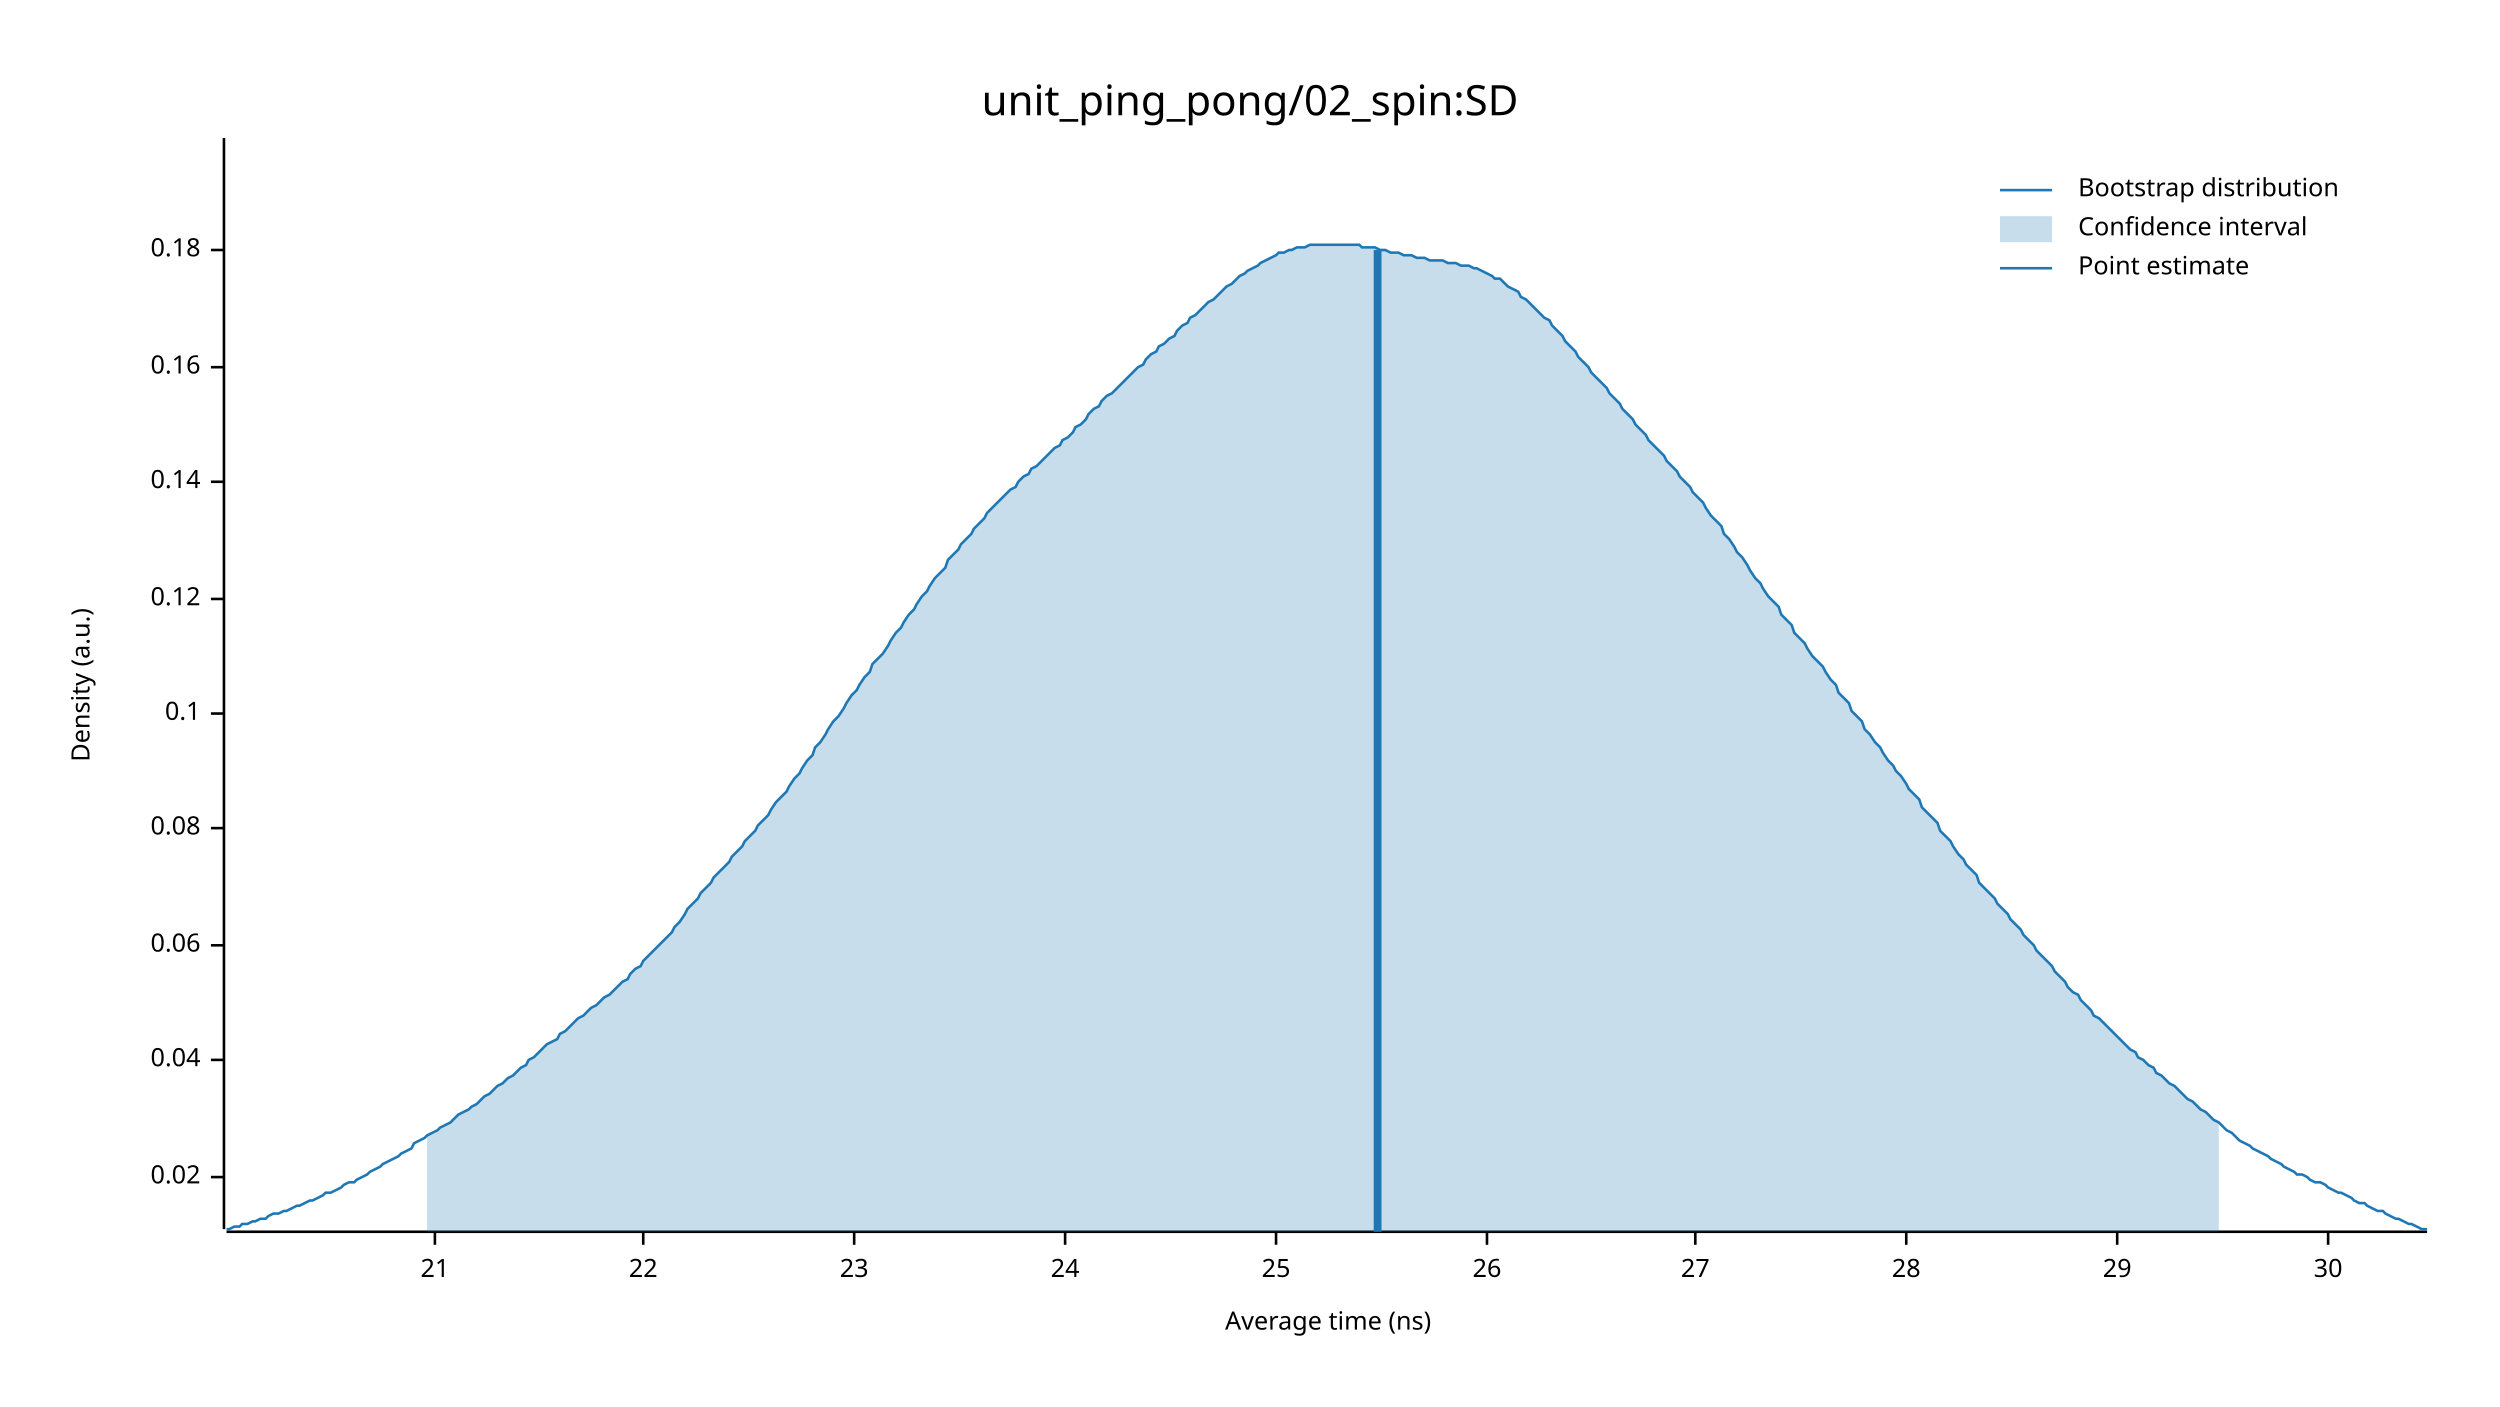
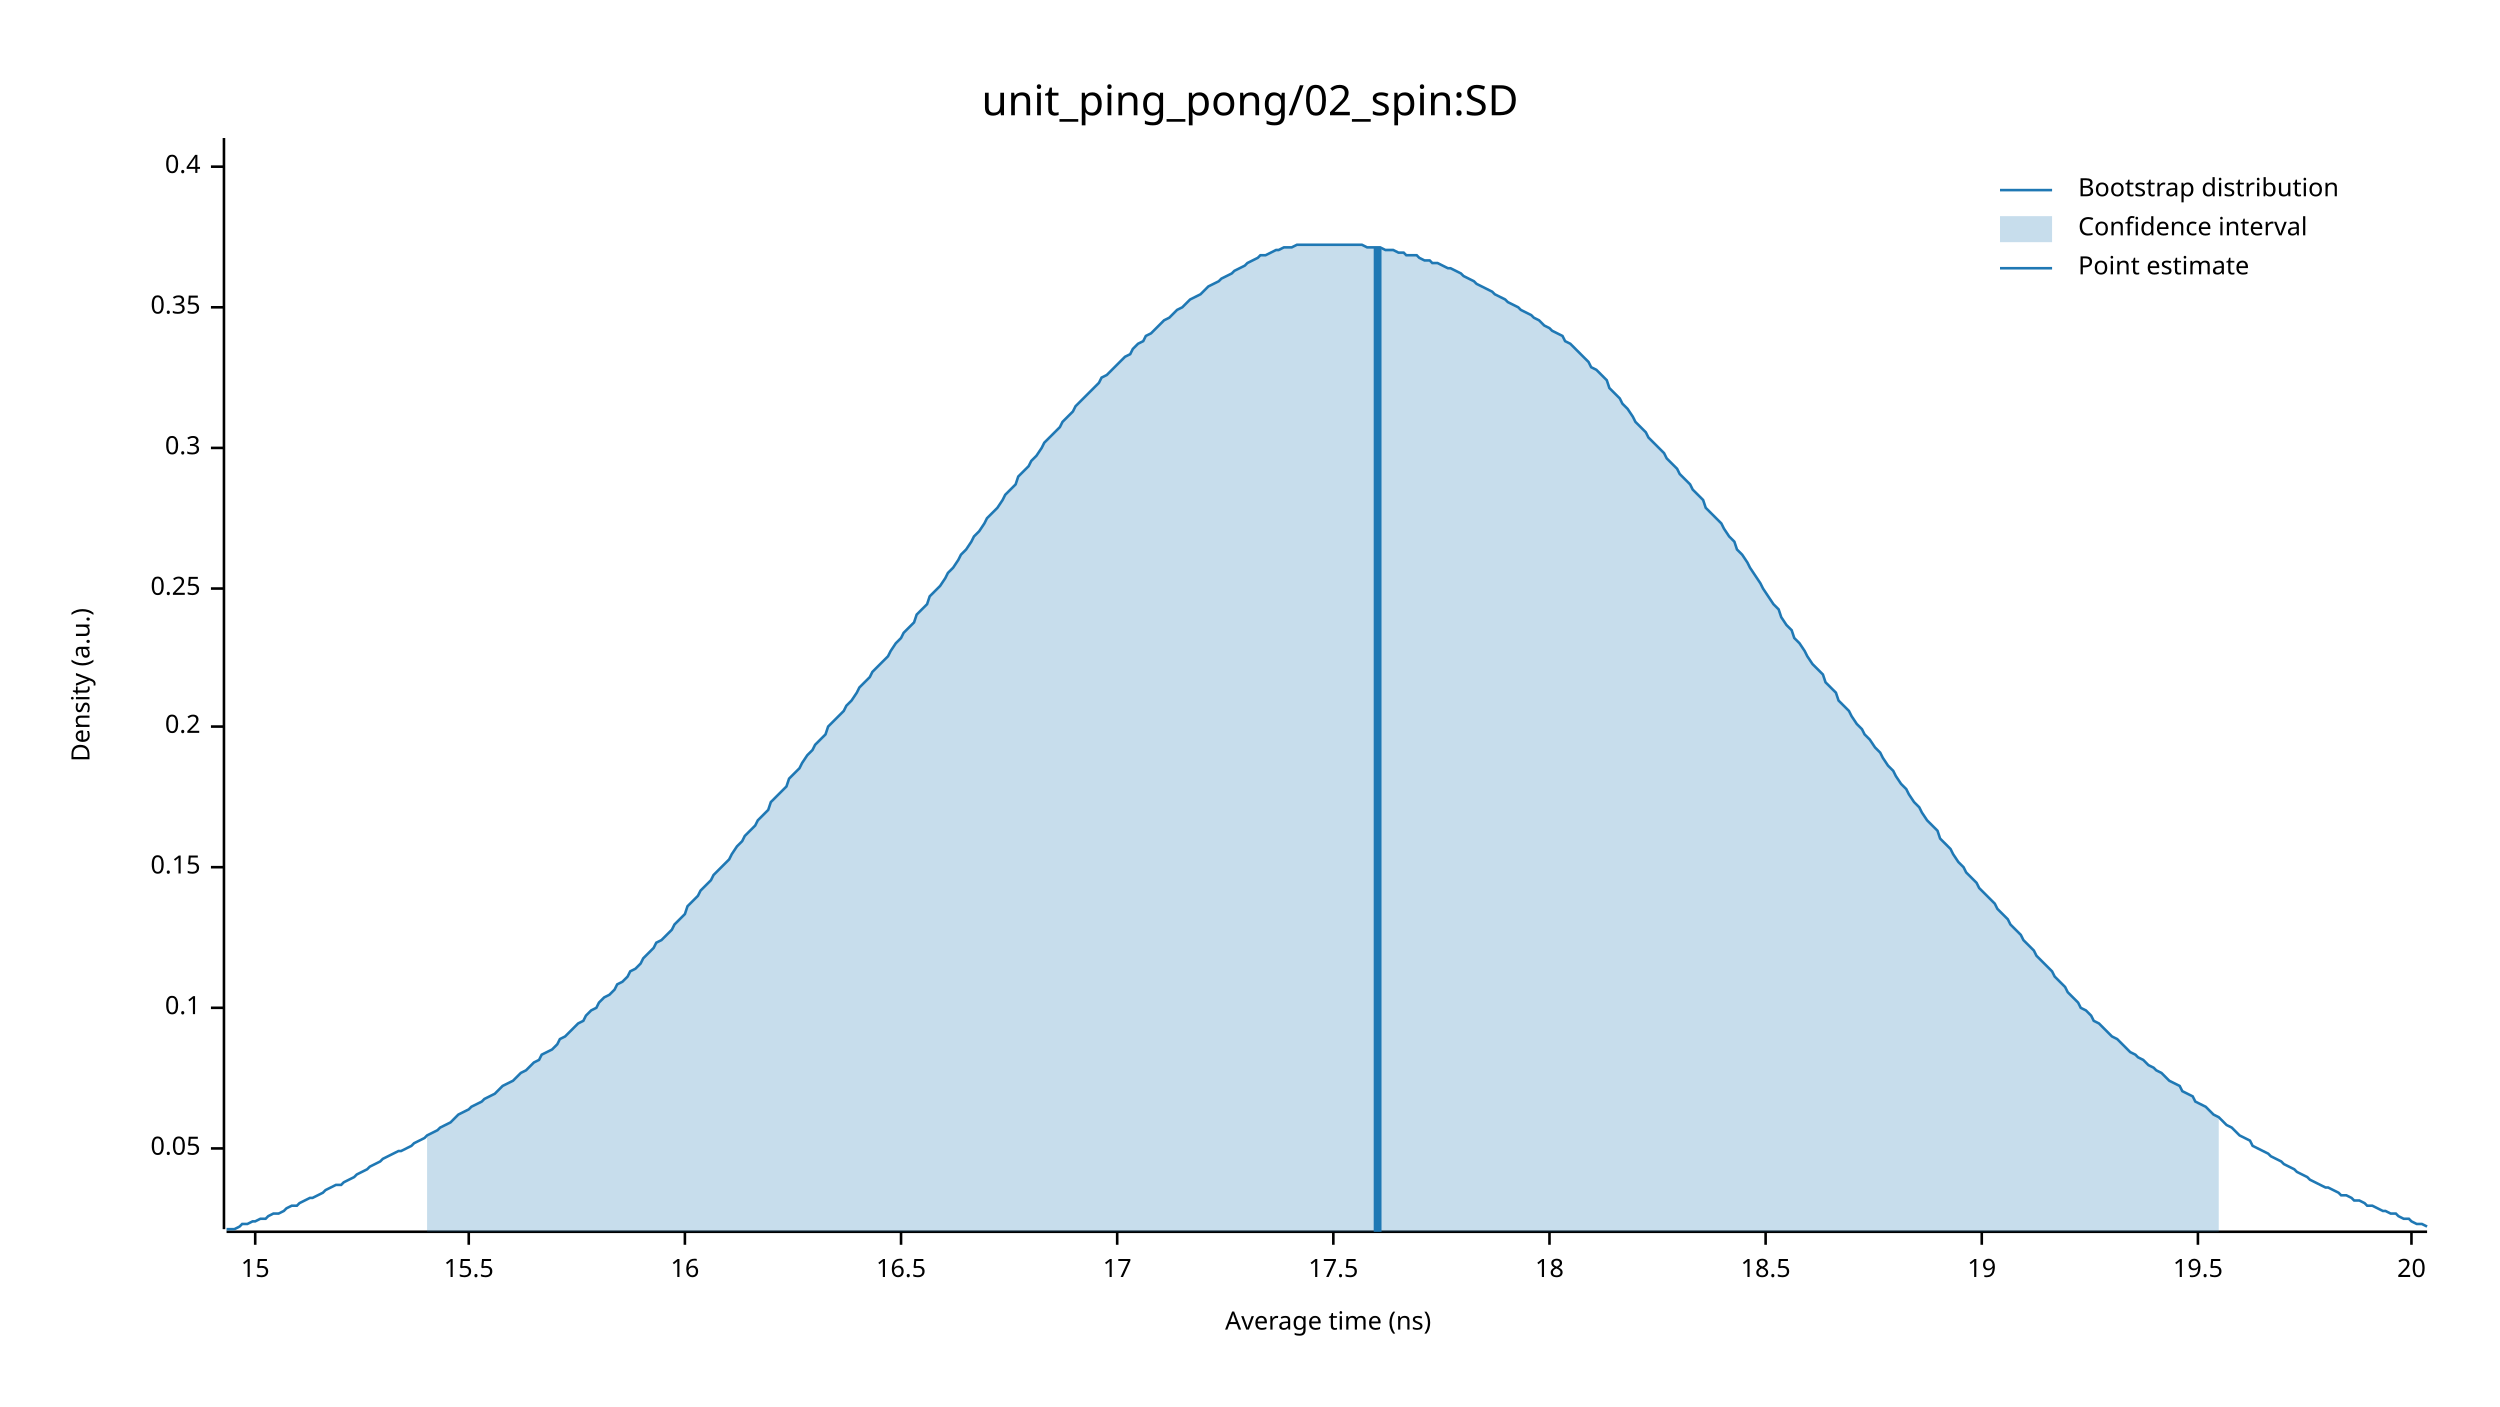
<svg xmlns="http://www.w3.org/2000/svg" width="960" height="540" viewBox="0 0 960 540">
  <text x="480" y="32" dy="0.76em" text-anchor="middle" font-family="sans-serif" font-size="16.129" opacity="1" fill="#000000">
unit_ping_pong/02_spin:SD
</text>
  <text x="27" y="263" dy="0.76em" text-anchor="middle" font-family="sans-serif" font-size="9.677" opacity="1" fill="#000000" transform="rotate(270, 27, 263)">
Density (a.u.)
</text>
  <text x="510" y="513" dy="-0.5ex" text-anchor="middle" font-family="sans-serif" font-size="9.677" opacity="1" fill="#000000">
Average time (ns)
</text>
  <polyline fill="none" opacity="1" stroke="#000000" stroke-width="1" points="86,53 86,472 " />
-   <text x="77" y="452" dy="0.5ex" text-anchor="end" font-family="sans-serif" font-size="9.677" opacity="1" fill="#000000">
- 0.02
+   <text x="77" y="441" dy="0.5ex" text-anchor="end" font-family="sans-serif" font-size="9.677" opacity="1" fill="#000000">
+ 0.05
</text>
-   <polyline fill="none" opacity="1" stroke="#000000" stroke-width="1" points="81,452 86,452 " />
-   <text x="77" y="407" dy="0.5ex" text-anchor="end" font-family="sans-serif" font-size="9.677" opacity="1" fill="#000000">
- 0.04
- </text>
-   <polyline fill="none" opacity="1" stroke="#000000" stroke-width="1" points="81,407 86,407 " />
-   <text x="77" y="363" dy="0.5ex" text-anchor="end" font-family="sans-serif" font-size="9.677" opacity="1" fill="#000000">
- 0.06
- </text>
-   <polyline fill="none" opacity="1" stroke="#000000" stroke-width="1" points="81,363 86,363 " />
-   <text x="77" y="318" dy="0.5ex" text-anchor="end" font-family="sans-serif" font-size="9.677" opacity="1" fill="#000000">
- 0.08
- </text>
-   <polyline fill="none" opacity="1" stroke="#000000" stroke-width="1" points="81,318 86,318 " />
-   <text x="77" y="274" dy="0.5ex" text-anchor="end" font-family="sans-serif" font-size="9.677" opacity="1" fill="#000000">
+   <polyline fill="none" opacity="1" stroke="#000000" stroke-width="1" points="81,441 86,441 " />
+   <text x="77" y="387" dy="0.5ex" text-anchor="end" font-family="sans-serif" font-size="9.677" opacity="1" fill="#000000">
0.1
</text>
-   <polyline fill="none" opacity="1" stroke="#000000" stroke-width="1" points="81,274 86,274 " />
-   <text x="77" y="230" dy="0.5ex" text-anchor="end" font-family="sans-serif" font-size="9.677" opacity="1" fill="#000000">
- 0.12
+   <polyline fill="none" opacity="1" stroke="#000000" stroke-width="1" points="81,387 86,387 " />
+   <text x="77" y="333" dy="0.5ex" text-anchor="end" font-family="sans-serif" font-size="9.677" opacity="1" fill="#000000">
+ 0.15
</text>
-   <polyline fill="none" opacity="1" stroke="#000000" stroke-width="1" points="81,230 86,230 " />
-   <text x="77" y="185" dy="0.5ex" text-anchor="end" font-family="sans-serif" font-size="9.677" opacity="1" fill="#000000">
- 0.14
+   <polyline fill="none" opacity="1" stroke="#000000" stroke-width="1" points="81,333 86,333 " />
+   <text x="77" y="279" dy="0.5ex" text-anchor="end" font-family="sans-serif" font-size="9.677" opacity="1" fill="#000000">
+ 0.2
</text>
-   <polyline fill="none" opacity="1" stroke="#000000" stroke-width="1" points="81,185 86,185 " />
-   <text x="77" y="141" dy="0.5ex" text-anchor="end" font-family="sans-serif" font-size="9.677" opacity="1" fill="#000000">
- 0.16
+   <polyline fill="none" opacity="1" stroke="#000000" stroke-width="1" points="81,279 86,279 " />
+   <text x="77" y="226" dy="0.5ex" text-anchor="end" font-family="sans-serif" font-size="9.677" opacity="1" fill="#000000">
+ 0.25
</text>
-   <polyline fill="none" opacity="1" stroke="#000000" stroke-width="1" points="81,141 86,141 " />
-   <text x="77" y="96" dy="0.5ex" text-anchor="end" font-family="sans-serif" font-size="9.677" opacity="1" fill="#000000">
- 0.18
+   <polyline fill="none" opacity="1" stroke="#000000" stroke-width="1" points="81,226 86,226 " />
+   <text x="77" y="172" dy="0.5ex" text-anchor="end" font-family="sans-serif" font-size="9.677" opacity="1" fill="#000000">
+ 0.3
</text>
-   <polyline fill="none" opacity="1" stroke="#000000" stroke-width="1" points="81,96 86,96 " />
+   <polyline fill="none" opacity="1" stroke="#000000" stroke-width="1" points="81,172 86,172 " />
+   <text x="77" y="118" dy="0.5ex" text-anchor="end" font-family="sans-serif" font-size="9.677" opacity="1" fill="#000000">
+ 0.35
+ </text>
+   <polyline fill="none" opacity="1" stroke="#000000" stroke-width="1" points="81,118 86,118 " />
+   <text x="77" y="64" dy="0.5ex" text-anchor="end" font-family="sans-serif" font-size="9.677" opacity="1" fill="#000000">
+ 0.4
+ </text>
+   <polyline fill="none" opacity="1" stroke="#000000" stroke-width="1" points="81,64 86,64 " />
  <polyline fill="none" opacity="1" stroke="#000000" stroke-width="1" points="87,473 932,473 " />
-   <text x="167" y="483" dy="0.76em" text-anchor="middle" font-family="sans-serif" font-size="9.677" opacity="1" fill="#000000">
- 21
+   <text x="98" y="483" dy="0.76em" text-anchor="middle" font-family="sans-serif" font-size="9.677" opacity="1" fill="#000000">
+ 15
</text>
-   <polyline fill="none" opacity="1" stroke="#000000" stroke-width="1" points="167,473 167,478 " />
-   <text x="247" y="483" dy="0.76em" text-anchor="middle" font-family="sans-serif" font-size="9.677" opacity="1" fill="#000000">
- 22
+   <polyline fill="none" opacity="1" stroke="#000000" stroke-width="1" points="98,473 98,478 " />
+   <text x="180" y="483" dy="0.76em" text-anchor="middle" font-family="sans-serif" font-size="9.677" opacity="1" fill="#000000">
+ 15.5
</text>
-   <polyline fill="none" opacity="1" stroke="#000000" stroke-width="1" points="247,473 247,478 " />
-   <text x="328" y="483" dy="0.76em" text-anchor="middle" font-family="sans-serif" font-size="9.677" opacity="1" fill="#000000">
- 23
+   <polyline fill="none" opacity="1" stroke="#000000" stroke-width="1" points="180,473 180,478 " />
+   <text x="263" y="483" dy="0.76em" text-anchor="middle" font-family="sans-serif" font-size="9.677" opacity="1" fill="#000000">
+ 16
</text>
-   <polyline fill="none" opacity="1" stroke="#000000" stroke-width="1" points="328,473 328,478 " />
-   <text x="409" y="483" dy="0.76em" text-anchor="middle" font-family="sans-serif" font-size="9.677" opacity="1" fill="#000000">
- 24
+   <polyline fill="none" opacity="1" stroke="#000000" stroke-width="1" points="263,473 263,478 " />
+   <text x="346" y="483" dy="0.76em" text-anchor="middle" font-family="sans-serif" font-size="9.677" opacity="1" fill="#000000">
+ 16.5
</text>
-   <polyline fill="none" opacity="1" stroke="#000000" stroke-width="1" points="409,473 409,478 " />
-   <text x="490" y="483" dy="0.76em" text-anchor="middle" font-family="sans-serif" font-size="9.677" opacity="1" fill="#000000">
- 25
+   <polyline fill="none" opacity="1" stroke="#000000" stroke-width="1" points="346,473 346,478 " />
+   <text x="429" y="483" dy="0.76em" text-anchor="middle" font-family="sans-serif" font-size="9.677" opacity="1" fill="#000000">
+ 17
</text>
-   <polyline fill="none" opacity="1" stroke="#000000" stroke-width="1" points="490,473 490,478 " />
-   <text x="571" y="483" dy="0.76em" text-anchor="middle" font-family="sans-serif" font-size="9.677" opacity="1" fill="#000000">
- 26
+   <polyline fill="none" opacity="1" stroke="#000000" stroke-width="1" points="429,473 429,478 " />
+   <text x="512" y="483" dy="0.76em" text-anchor="middle" font-family="sans-serif" font-size="9.677" opacity="1" fill="#000000">
+ 17.5
</text>
-   <polyline fill="none" opacity="1" stroke="#000000" stroke-width="1" points="571,473 571,478 " />
-   <text x="651" y="483" dy="0.76em" text-anchor="middle" font-family="sans-serif" font-size="9.677" opacity="1" fill="#000000">
- 27
+   <polyline fill="none" opacity="1" stroke="#000000" stroke-width="1" points="512,473 512,478 " />
+   <text x="595" y="483" dy="0.76em" text-anchor="middle" font-family="sans-serif" font-size="9.677" opacity="1" fill="#000000">
+ 18
</text>
-   <polyline fill="none" opacity="1" stroke="#000000" stroke-width="1" points="651,473 651,478 " />
-   <text x="732" y="483" dy="0.76em" text-anchor="middle" font-family="sans-serif" font-size="9.677" opacity="1" fill="#000000">
- 28
+   <polyline fill="none" opacity="1" stroke="#000000" stroke-width="1" points="595,473 595,478 " />
+   <text x="678" y="483" dy="0.76em" text-anchor="middle" font-family="sans-serif" font-size="9.677" opacity="1" fill="#000000">
+ 18.5
</text>
-   <polyline fill="none" opacity="1" stroke="#000000" stroke-width="1" points="732,473 732,478 " />
-   <text x="813" y="483" dy="0.76em" text-anchor="middle" font-family="sans-serif" font-size="9.677" opacity="1" fill="#000000">
- 29
+   <polyline fill="none" opacity="1" stroke="#000000" stroke-width="1" points="678,473 678,478 " />
+   <text x="761" y="483" dy="0.76em" text-anchor="middle" font-family="sans-serif" font-size="9.677" opacity="1" fill="#000000">
+ 19
</text>
-   <polyline fill="none" opacity="1" stroke="#000000" stroke-width="1" points="813,473 813,478 " />
-   <text x="894" y="483" dy="0.76em" text-anchor="middle" font-family="sans-serif" font-size="9.677" opacity="1" fill="#000000">
- 30
+   <polyline fill="none" opacity="1" stroke="#000000" stroke-width="1" points="761,473 761,478 " />
+   <text x="844" y="483" dy="0.76em" text-anchor="middle" font-family="sans-serif" font-size="9.677" opacity="1" fill="#000000">
+ 19.5
</text>
-   <polyline fill="none" opacity="1" stroke="#000000" stroke-width="1" points="894,473 894,478 " />
-   <polyline fill="none" opacity="1" stroke="#1F78B4" stroke-width="1" points="87,472 88,472 90,471 92,471 93,470 95,470 97,469 98,469 100,468 102,468 103,467 105,466 107,466 109,465 110,465 112,464 114,463 115,463 117,462 119,461 120,461 122,460 124,459 125,458 127,458 129,457 131,456 132,455 134,454 136,454 137,453 139,452 141,451 142,450 144,449 146,448 147,447 149,446 151,445 153,444 154,443 156,442 158,441 159,439 161,438 163,437 164,436 166,435 168,434 169,433 171,432 173,431 175,429 176,428 178,427 180,426 181,425 183,424 185,422 186,421 188,420 190,418 191,417 193,416 195,414 197,413 198,412 200,410 202,409 203,407 205,406 207,404 208,403 210,401 212,400 214,399 215,397 217,396 219,394 220,393 222,391 224,390 225,389 227,387 229,386 230,385 232,383 234,382 236,380 237,379 239,377 241,376 242,374 244,372 246,371 247,369 249,367 251,365 252,364 254,362 256,360 258,358 259,356 261,354 263,351 264,349 266,347 268,345 269,343 271,341 273,339 274,337 276,335 278,333 280,331 281,329 283,327 285,325 286,323 288,321 290,319 291,317 293,315 295,313 296,311 298,308 300,306 302,304 303,302 305,299 307,297 308,295 310,292 312,290 313,287 315,285 317,282 318,280 320,277 322,275 324,272 325,270 327,267 329,265 330,263 332,260 334,258 335,255 337,253 339,251 341,248 342,246 344,243 346,241 347,239 349,236 351,234 352,232 354,229 356,227 357,225 359,222 361,220 363,218 364,215 366,213 368,211 369,209 371,207 373,205 374,203 376,201 378,199 379,197 381,195 383,193 385,191 386,190 388,188 390,187 391,185 393,183 395,182 396,180 398,179 400,177 401,176 403,174 405,172 407,171 408,169 410,168 412,166 413,164 415,163 417,161 418,159 420,157 422,156 423,154 425,152 427,151 429,149 430,148 432,146 434,144 435,143 437,141 439,140 440,138 442,136 444,135 445,133 447,132 449,130 451,129 452,127 454,125 456,124 457,122 459,121 461,119 462,118 464,116 466,115 468,113 469,112 471,110 473,109 474,108 476,106 478,105 479,104 481,103 483,102 484,101 486,100 488,99 490,98 491,97 493,97 495,96 496,96 498,95 500,95 501,95 503,94 505,94 506,94 508,94 510,94 512,94 513,94 515,94 517,94 518,94 520,94 522,94 523,95 525,95 527,95 528,95 530,96 532,96 534,97 535,97 537,97 539,98 540,98 542,98 544,99 545,99 547,99 549,100 550,100 552,100 554,100 556,101 557,101 559,101 561,102 562,102 564,102 566,103 567,103 569,104 571,105 573,106 574,107 576,107 578,109 579,110 581,111 583,112 584,114 586,115 588,117 589,118 591,120 593,122 595,123 596,125 598,127 600,129 601,131 603,133 605,135 606,137 608,139 610,141 611,143 613,145 615,147 617,149 618,151 620,153 622,155 623,157 625,159 627,161 628,163 630,165 632,167 633,169 635,171 637,173 639,175 640,177 642,179 644,181 645,183 647,185 649,187 650,189 652,191 654,193 655,195 657,198 659,200 661,202 662,205 664,207 666,210 667,212 669,214 671,217 672,219 674,222 676,224 677,226 679,229 681,231 683,233 684,236 686,238 688,240 689,243 691,245 693,247 694,249 696,252 698,254 700,256 701,258 703,261 705,263 706,266 708,268 710,270 711,273 713,275 715,277 716,280 718,282 720,285 722,287 723,289 725,292 727,294 728,296 730,298 732,301 733,303 735,305 737,307 738,310 740,312 742,314 744,316 745,319 747,321 749,323 750,325 752,328 754,330 755,332 757,334 759,336 760,339 762,341 764,343 766,345 767,347 769,349 771,351 772,353 774,355 776,357 777,359 779,361 781,363 782,365 784,367 786,369 788,371 789,373 791,375 793,377 794,379 796,381 798,382 799,384 801,386 803,388 804,390 806,391 808,393 810,395 811,396 813,398 815,400 816,401 818,403 820,404 821,406 823,407 825,409 827,410 828,412 830,413 832,415 833,416 835,417 837,419 838,420 840,422 842,423 843,424 845,426 847,427 849,429 850,430 852,431 854,433 855,434 857,435 859,437 860,438 862,439 864,440 865,441 867,442 869,443 871,444 872,445 874,446 876,447 877,448 879,449 881,450 882,451 884,451 886,452 887,453 889,454 891,454 893,455 894,456 896,457 898,458 899,458 901,459 903,460 904,461 906,462 908,462 909,463 911,464 913,465 915,465 916,466 918,467 920,468 921,468 923,469 925,470 926,470 928,471 930,472 932,472 " />
-   <polygon opacity="0.25" fill="#1F78B4" points="164,436 166,435 168,434 169,433 171,432 173,431 175,429 176,428 178,427 180,426 181,425 183,424 185,422 186,421 188,420 190,418 191,417 193,416 195,414 197,413 198,412 200,410 202,409 203,407 205,406 207,404 208,403 210,401 212,400 214,399 215,397 217,396 219,394 220,393 222,391 224,390 225,389 227,387 229,386 230,385 232,383 234,382 236,380 237,379 239,377 241,376 242,374 244,372 246,371 247,369 249,367 251,365 252,364 254,362 256,360 258,358 259,356 261,354 263,351 264,349 266,347 268,345 269,343 271,341 273,339 274,337 276,335 278,333 280,331 281,329 283,327 285,325 286,323 288,321 290,319 291,317 293,315 295,313 296,311 298,308 300,306 302,304 303,302 305,299 307,297 308,295 310,292 312,290 313,287 315,285 317,282 318,280 320,277 322,275 324,272 325,270 327,267 329,265 330,263 332,260 334,258 335,255 337,253 339,251 341,248 342,246 344,243 346,241 347,239 349,236 351,234 352,232 354,229 356,227 357,225 359,222 361,220 363,218 364,215 366,213 368,211 369,209 371,207 373,205 374,203 376,201 378,199 379,197 381,195 383,193 385,191 386,190 388,188 390,187 391,185 393,183 395,182 396,180 398,179 400,177 401,176 403,174 405,172 407,171 408,169 410,168 412,166 413,164 415,163 417,161 418,159 420,157 422,156 423,154 425,152 427,151 429,149 430,148 432,146 434,144 435,143 437,141 439,140 440,138 442,136 444,135 445,133 447,132 449,130 451,129 452,127 454,125 456,124 457,122 459,121 461,119 462,118 464,116 466,115 468,113 469,112 471,110 473,109 474,108 476,106 478,105 479,104 481,103 483,102 484,101 486,100 488,99 490,98 491,97 493,97 495,96 496,96 498,95 500,95 501,95 503,94 505,94 506,94 508,94 510,94 512,94 513,94 515,94 517,94 518,94 520,94 522,94 523,95 525,95 527,95 528,95 530,96 532,96 534,97 535,97 537,97 539,98 540,98 542,98 544,99 545,99 547,99 549,100 550,100 552,100 554,100 556,101 557,101 559,101 561,102 562,102 564,102 566,103 567,103 569,104 571,105 573,106 574,107 576,107 578,109 579,110 581,111 583,112 584,114 586,115 588,117 589,118 591,120 593,122 595,123 596,125 598,127 600,129 601,131 603,133 605,135 606,137 608,139 610,141 611,143 613,145 615,147 617,149 618,151 620,153 622,155 623,157 625,159 627,161 628,163 630,165 632,167 633,169 635,171 637,173 639,175 640,177 642,179 644,181 645,183 647,185 649,187 650,189 652,191 654,193 655,195 657,198 659,200 661,202 662,205 664,207 666,210 667,212 669,214 671,217 672,219 674,222 676,224 677,226 679,229 681,231 683,233 684,236 686,238 688,240 689,243 691,245 693,247 694,249 696,252 698,254 700,256 701,258 703,261 705,263 706,266 708,268 710,270 711,273 713,275 715,277 716,280 718,282 720,285 722,287 723,289 725,292 727,294 728,296 730,298 732,301 733,303 735,305 737,307 738,310 740,312 742,314 744,316 745,319 747,321 749,323 750,325 752,328 754,330 755,332 757,334 759,336 760,339 762,341 764,343 766,345 767,347 769,349 771,351 772,353 774,355 776,357 777,359 779,361 781,363 782,365 784,367 786,369 788,371 789,373 791,375 793,377 794,379 796,381 798,382 799,384 801,386 803,388 804,390 806,391 808,393 810,395 811,396 813,398 815,400 816,401 818,403 820,404 821,406 823,407 825,409 827,410 828,412 830,413 832,415 833,416 835,417 837,419 838,420 840,422 842,423 843,424 845,426 847,427 849,429 850,430 852,431 852,473 164,473 " />
-   <polyline fill="none" opacity="1" stroke="#1F78B4" stroke-width="3" points="529,473 529,96 " />
+   <polyline fill="none" opacity="1" stroke="#000000" stroke-width="1" points="844,473 844,478 " />
+   <text x="926" y="483" dy="0.76em" text-anchor="middle" font-family="sans-serif" font-size="9.677" opacity="1" fill="#000000">
+ 20
+ </text>
+   <polyline fill="none" opacity="1" stroke="#000000" stroke-width="1" points="926,473 926,478 " />
+   <polyline fill="none" opacity="1" stroke="#1F78B4" stroke-width="1" points="87,472 88,472 90,472 92,471 93,470 95,470 97,469 98,469 100,468 102,468 103,467 105,466 107,466 109,465 110,464 112,463 114,463 115,462 117,461 119,460 120,460 122,459 124,458 125,457 127,456 129,455 131,455 132,454 134,453 136,452 137,451 139,450 141,449 142,448 144,447 146,446 147,445 149,444 151,443 153,442 154,442 156,441 158,440 159,439 161,438 163,437 164,436 166,435 168,434 169,433 171,432 173,431 175,429 176,428 178,427 180,426 181,425 183,424 185,423 186,422 188,421 190,420 191,419 193,417 195,416 197,415 198,414 200,412 202,411 203,410 205,408 207,407 208,405 210,404 212,403 214,401 215,399 217,398 219,396 220,395 222,393 224,392 225,390 227,388 229,387 230,385 232,383 234,382 236,380 237,378 239,377 241,375 242,373 244,372 246,370 247,368 249,366 251,364 252,362 254,361 256,359 258,357 259,355 261,353 263,351 264,348 266,346 268,344 269,342 271,340 273,338 274,336 276,334 278,332 280,330 281,328 283,325 285,323 286,321 288,319 290,317 291,315 293,313 295,311 296,308 298,306 300,304 302,302 303,299 305,297 307,295 308,293 310,290 312,288 313,286 315,284 317,282 318,279 320,277 322,275 324,273 325,271 327,269 329,266 330,264 332,262 334,260 335,258 337,256 339,254 341,252 342,250 344,247 346,245 347,243 349,241 351,239 352,236 354,234 356,232 357,229 359,227 361,225 363,222 364,220 366,218 368,215 369,213 371,211 373,208 374,206 376,204 378,201 379,199 381,197 383,195 385,192 386,190 388,188 390,186 391,183 393,181 395,179 396,177 398,175 400,172 401,170 403,168 405,166 407,164 408,162 410,160 412,158 413,156 415,154 417,152 418,151 420,149 422,147 423,145 425,144 427,142 429,140 430,139 432,137 434,136 435,134 437,132 439,131 440,129 442,128 444,126 445,125 447,123 449,122 451,120 452,119 454,118 456,116 457,115 459,114 461,113 462,112 464,110 466,109 468,108 469,107 471,106 473,105 474,104 476,103 478,102 479,101 481,100 483,99 484,98 486,98 488,97 490,96 491,96 493,95 495,95 496,95 498,94 500,94 501,94 503,94 505,94 506,94 508,94 510,94 512,94 513,94 515,94 517,94 518,94 520,94 522,94 523,94 525,95 527,95 528,95 530,95 532,96 534,96 535,96 537,97 539,97 540,98 542,98 544,98 545,99 547,100 549,100 550,101 552,101 554,102 556,103 557,103 559,104 561,105 562,106 564,107 566,108 567,109 569,110 571,111 573,112 574,113 576,114 578,115 579,116 581,117 583,118 584,119 586,120 588,121 589,122 591,123 593,125 595,126 596,127 598,128 600,129 601,131 603,132 605,134 606,135 608,137 610,139 611,141 613,142 615,144 617,146 618,149 620,151 622,153 623,155 625,157 627,160 628,162 630,164 632,166 633,168 635,170 637,172 639,174 640,176 642,178 644,180 645,182 647,184 649,186 650,188 652,190 654,192 655,195 657,197 659,199 661,201 662,203 664,206 666,208 667,211 669,213 671,216 672,218 674,221 676,224 677,226 679,229 681,232 683,234 684,237 686,240 688,242 689,245 691,247 693,250 694,252 696,255 698,257 700,259 701,262 703,264 705,266 706,269 708,271 710,273 711,275 713,278 715,280 716,282 718,284 720,287 722,289 723,291 725,294 727,296 728,298 730,301 732,303 733,305 735,308 737,310 738,312 740,315 742,317 744,319 745,322 747,324 749,326 750,328 752,331 754,333 755,335 757,337 759,339 760,341 762,343 764,345 766,347 767,349 769,351 771,353 772,355 774,357 776,359 777,361 779,363 781,365 782,367 784,369 786,371 788,373 789,375 791,377 793,379 794,381 796,383 798,385 799,387 801,388 803,390 804,392 806,393 808,395 810,397 811,398 813,399 815,401 816,402 818,404 820,405 821,406 823,407 825,409 827,410 828,411 830,412 832,414 833,415 835,416 837,417 838,419 840,420 842,421 843,423 845,424 847,425 849,427 850,428 852,429 854,431 855,432 857,433 859,435 860,436 862,437 864,438 865,440 867,441 869,442 871,443 872,444 874,445 876,446 877,447 879,448 881,449 882,450 884,451 886,452 887,453 889,454 891,455 893,456 894,456 896,457 898,458 899,459 901,459 903,460 904,461 906,461 908,462 909,463 911,463 913,464 915,465 916,465 918,466 920,466 921,467 923,468 925,468 926,469 928,470 930,470 932,471 " />
+   <polygon opacity="0.25" fill="#1F78B4" points="164,436 166,435 168,434 169,433 171,432 173,431 175,429 176,428 178,427 180,426 181,425 183,424 185,423 186,422 188,421 190,420 191,419 193,417 195,416 197,415 198,414 200,412 202,411 203,410 205,408 207,407 208,405 210,404 212,403 214,401 215,399 217,398 219,396 220,395 222,393 224,392 225,390 227,388 229,387 230,385 232,383 234,382 236,380 237,378 239,377 241,375 242,373 244,372 246,370 247,368 249,366 251,364 252,362 254,361 256,359 258,357 259,355 261,353 263,351 264,348 266,346 268,344 269,342 271,340 273,338 274,336 276,334 278,332 280,330 281,328 283,325 285,323 286,321 288,319 290,317 291,315 293,313 295,311 296,308 298,306 300,304 302,302 303,299 305,297 307,295 308,293 310,290 312,288 313,286 315,284 317,282 318,279 320,277 322,275 324,273 325,271 327,269 329,266 330,264 332,262 334,260 335,258 337,256 339,254 341,252 342,250 344,247 346,245 347,243 349,241 351,239 352,236 354,234 356,232 357,229 359,227 361,225 363,222 364,220 366,218 368,215 369,213 371,211 373,208 374,206 376,204 378,201 379,199 381,197 383,195 385,192 386,190 388,188 390,186 391,183 393,181 395,179 396,177 398,175 400,172 401,170 403,168 405,166 407,164 408,162 410,160 412,158 413,156 415,154 417,152 418,151 420,149 422,147 423,145 425,144 427,142 429,140 430,139 432,137 434,136 435,134 437,132 439,131 440,129 442,128 444,126 445,125 447,123 449,122 451,120 452,119 454,118 456,116 457,115 459,114 461,113 462,112 464,110 466,109 468,108 469,107 471,106 473,105 474,104 476,103 478,102 479,101 481,100 483,99 484,98 486,98 488,97 490,96 491,96 493,95 495,95 496,95 498,94 500,94 501,94 503,94 505,94 506,94 508,94 510,94 512,94 513,94 515,94 517,94 518,94 520,94 522,94 523,94 525,95 527,95 528,95 530,95 532,96 534,96 535,96 537,97 539,97 540,98 542,98 544,98 545,99 547,100 549,100 550,101 552,101 554,102 556,103 557,103 559,104 561,105 562,106 564,107 566,108 567,109 569,110 571,111 573,112 574,113 576,114 578,115 579,116 581,117 583,118 584,119 586,120 588,121 589,122 591,123 593,125 595,126 596,127 598,128 600,129 601,131 603,132 605,134 606,135 608,137 610,139 611,141 613,142 615,144 617,146 618,149 620,151 622,153 623,155 625,157 627,160 628,162 630,164 632,166 633,168 635,170 637,172 639,174 640,176 642,178 644,180 645,182 647,184 649,186 650,188 652,190 654,192 655,195 657,197 659,199 661,201 662,203 664,206 666,208 667,211 669,213 671,216 672,218 674,221 676,224 677,226 679,229 681,232 683,234 684,237 686,240 688,242 689,245 691,247 693,250 694,252 696,255 698,257 700,259 701,262 703,264 705,266 706,269 708,271 710,273 711,275 713,278 715,280 716,282 718,284 720,287 722,289 723,291 725,294 727,296 728,298 730,301 732,303 733,305 735,308 737,310 738,312 740,315 742,317 744,319 745,322 747,324 749,326 750,328 752,331 754,333 755,335 757,337 759,339 760,341 762,343 764,345 766,347 767,349 769,351 771,353 772,355 774,357 776,359 777,361 779,363 781,365 782,367 784,369 786,371 788,373 789,375 791,377 793,379 794,381 796,383 798,385 799,387 801,388 803,390 804,392 806,393 808,395 810,397 811,398 813,399 815,401 816,402 818,404 820,405 821,406 823,407 825,409 827,410 828,411 830,412 832,414 833,415 835,416 837,417 838,419 840,420 842,421 843,423 845,424 847,425 849,427 850,428 852,429 852,473 164,473 " />
+   <polyline fill="none" opacity="1" stroke="#1F78B4" stroke-width="3" points="529,473 529,95 " />
  <text x="798" y="68" dy="0.76em" text-anchor="start" font-family="sans-serif" font-size="9.677" opacity="1" fill="#000000">
Bootstrap distribution
</text>
  <text x="798" y="83" dy="0.76em" text-anchor="start" font-family="sans-serif" font-size="9.677" opacity="1" fill="#000000">
Confidence interval
</text>
  <text x="798" y="98" dy="0.76em" text-anchor="start" font-family="sans-serif" font-size="9.677" opacity="1" fill="#000000">
Point estimate
</text>
  <polyline fill="none" opacity="1" stroke="#1F78B4" stroke-width="1" points="768,73 788,73 " />
  <rect x="768" y="83" width="20" height="10" opacity="0.25" fill="#1F78B4" stroke="none" />
  <polyline fill="none" opacity="1" stroke="#1F78B4" stroke-width="1" points="768,103 788,103 " />
</svg>
